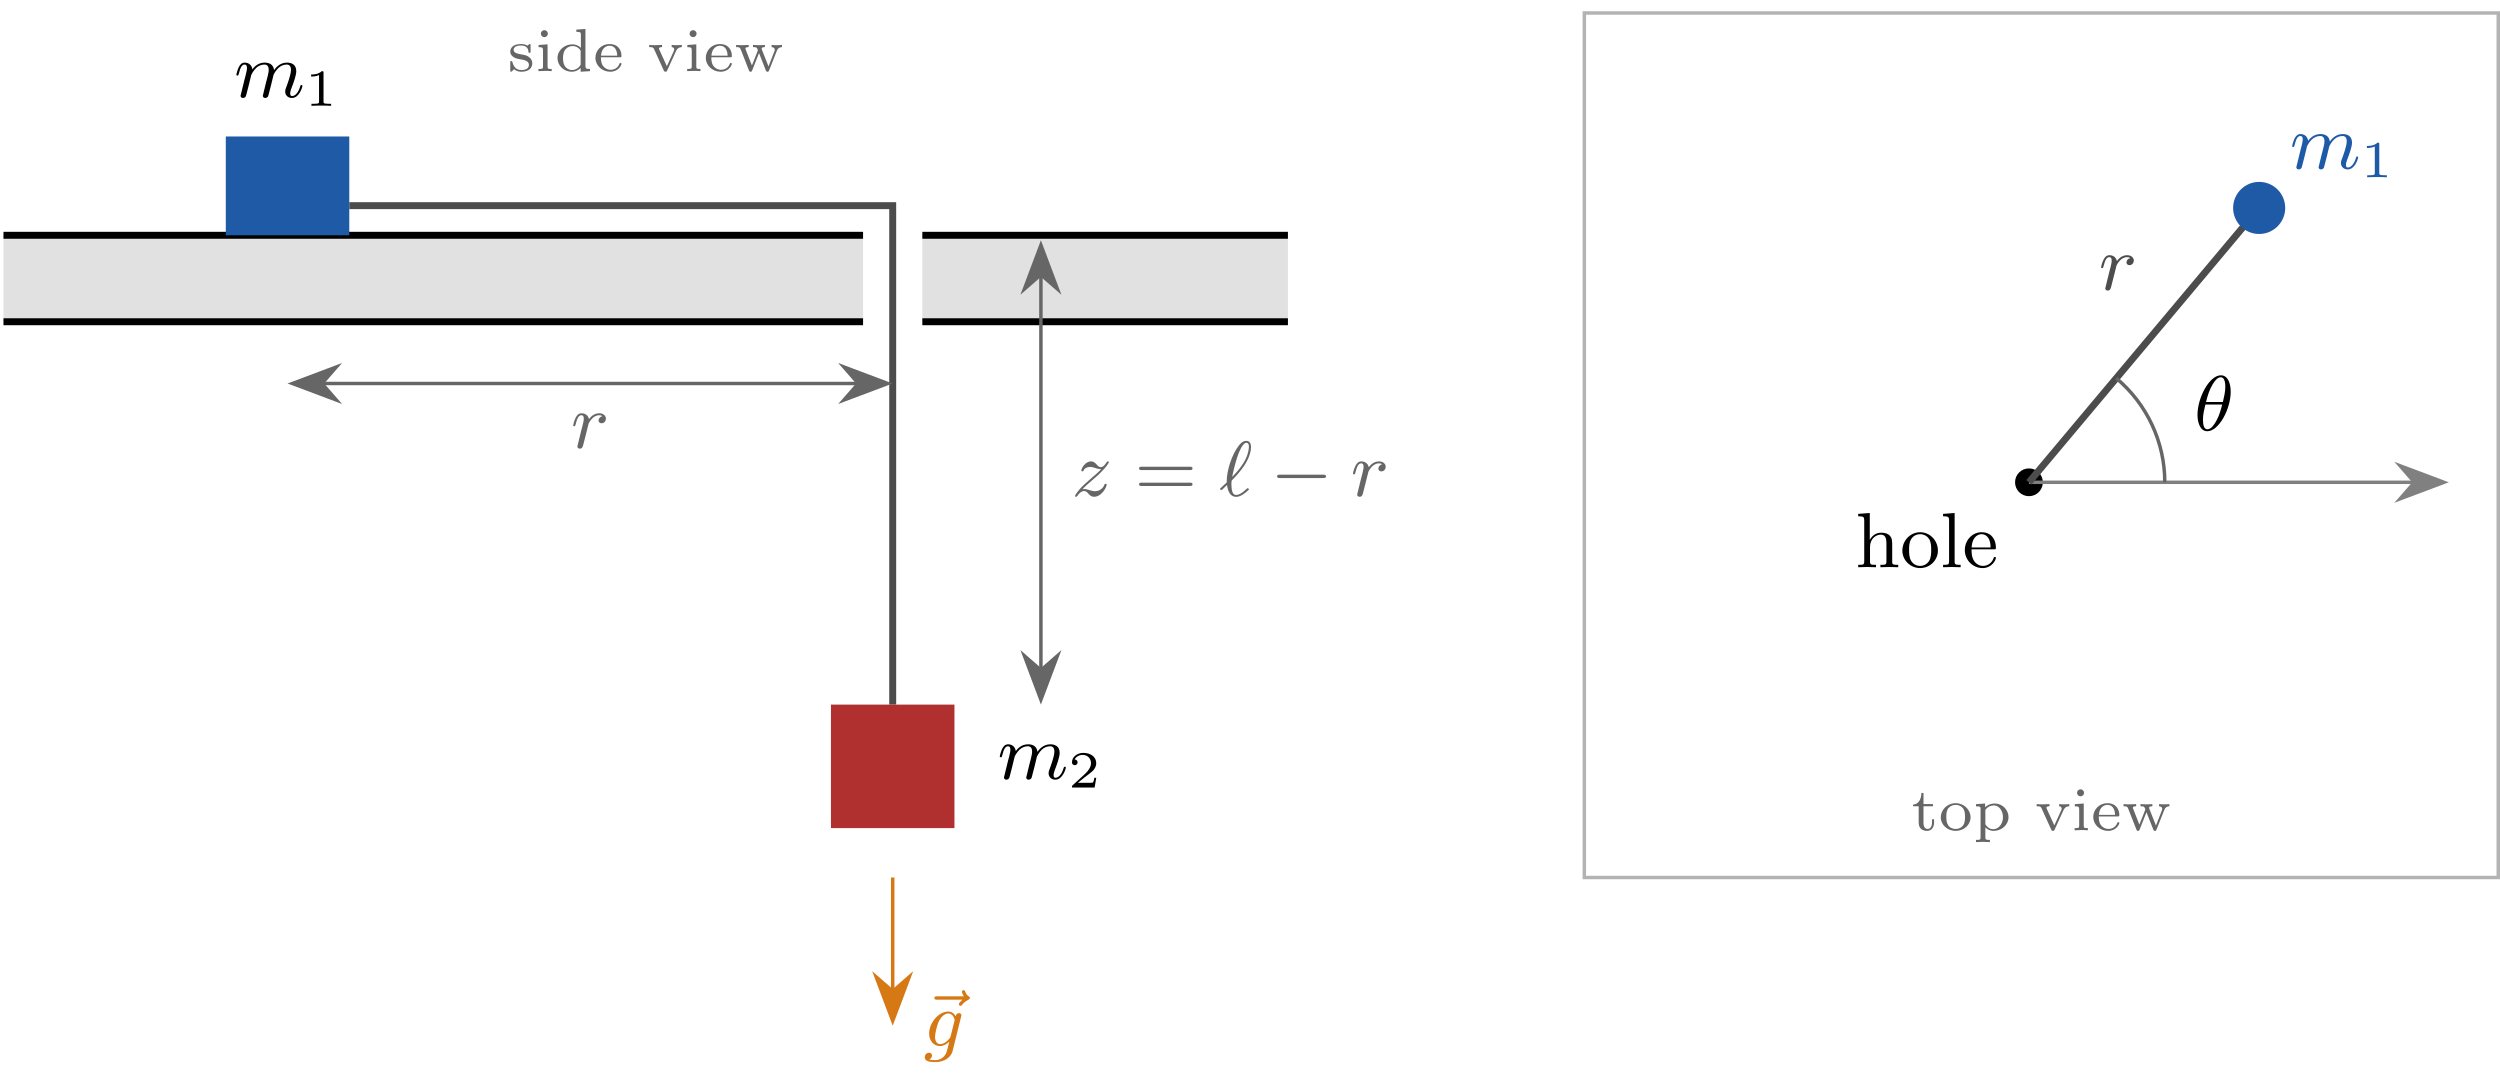
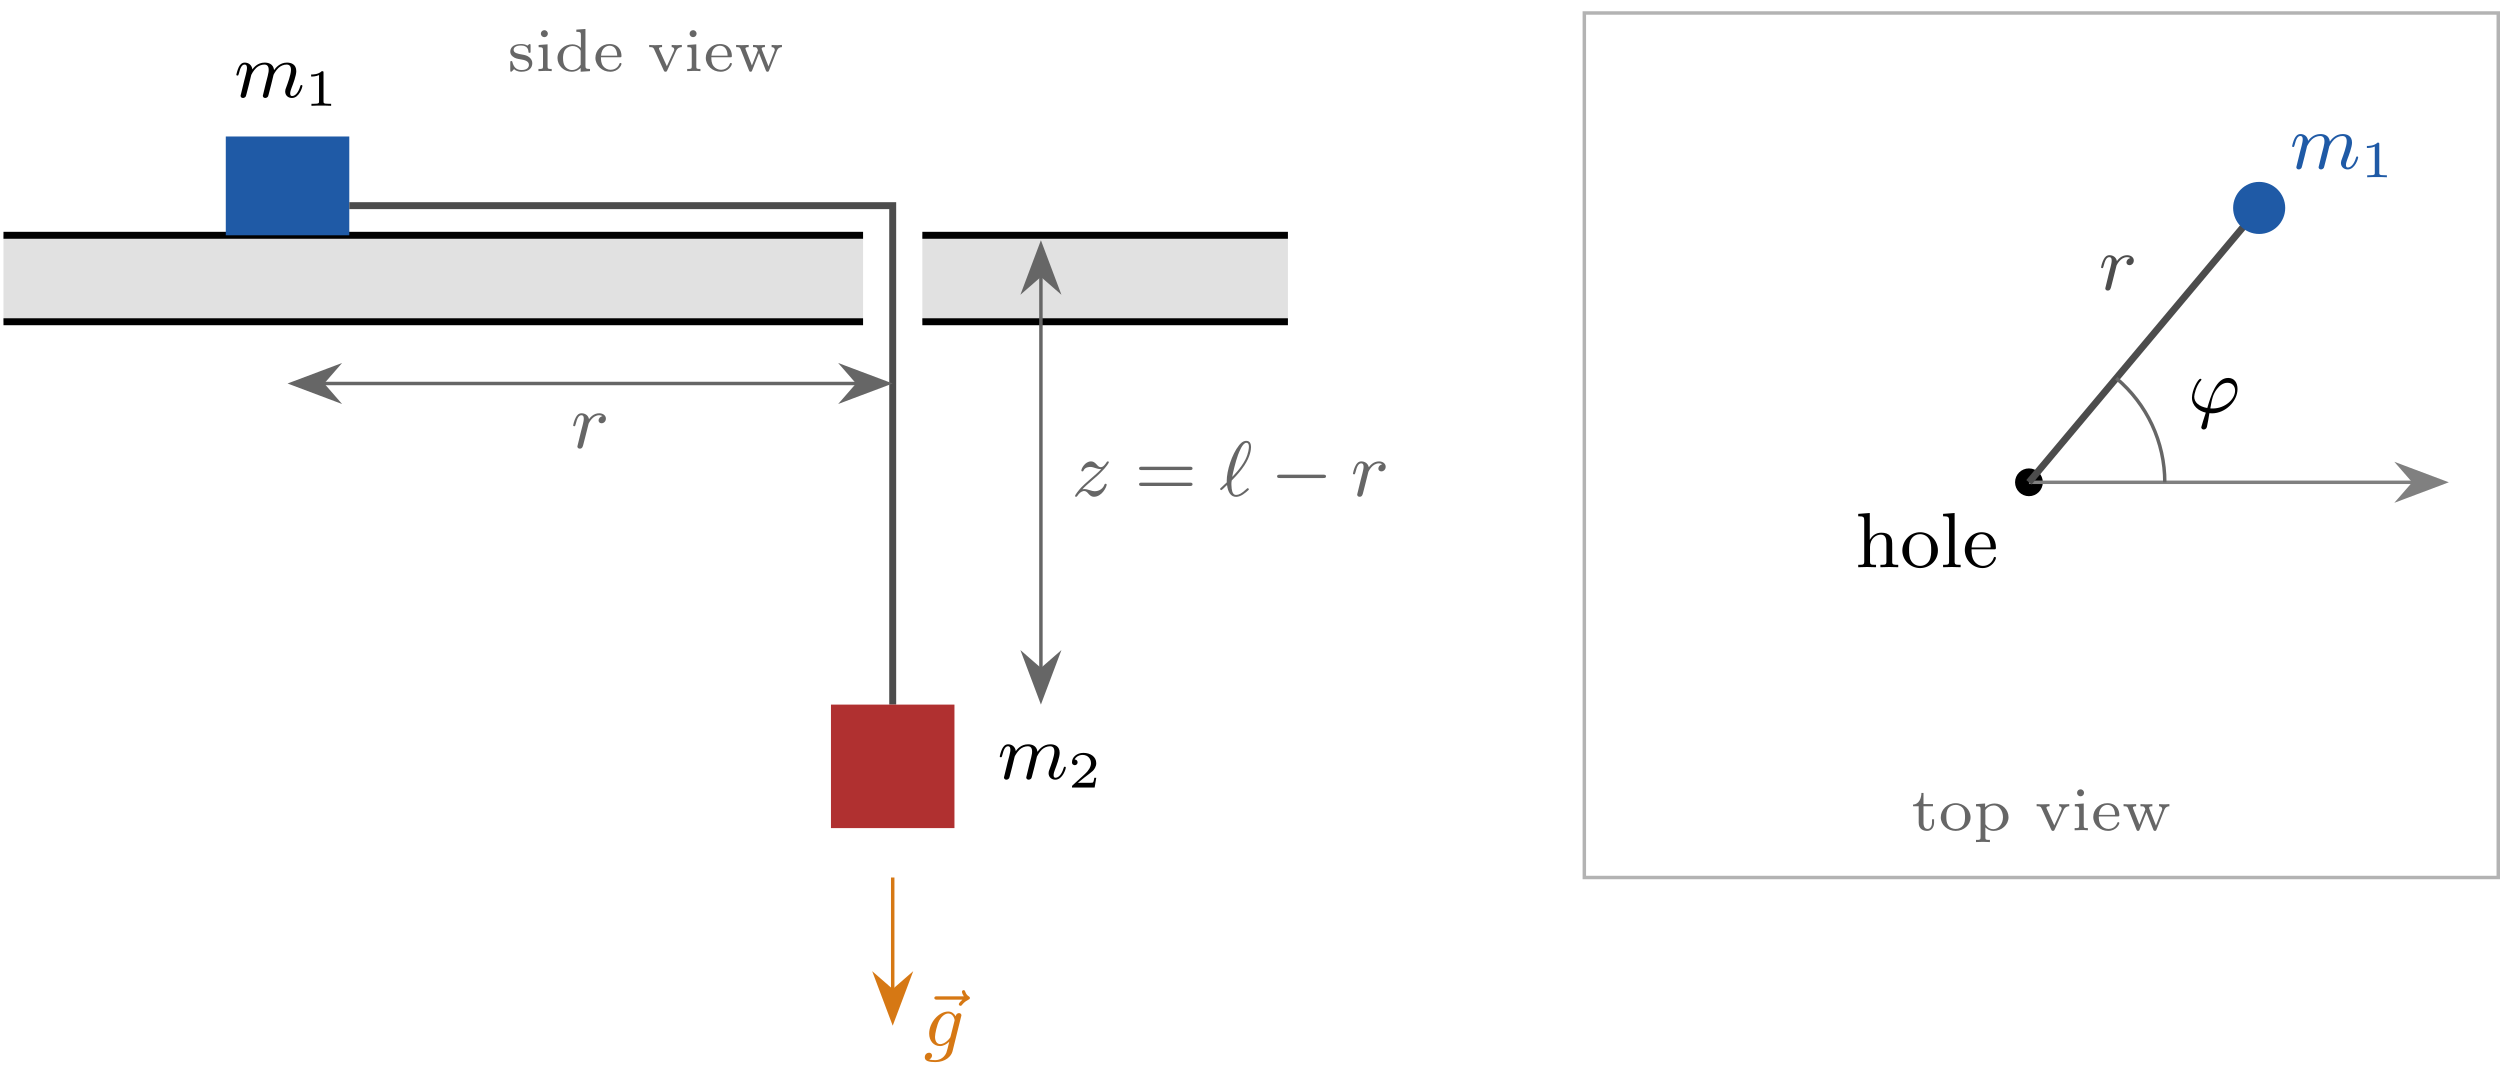
<svg xmlns="http://www.w3.org/2000/svg" version="1.1" width="430.346pt" height="187.666pt" viewBox="-69.011 -69.011 286.897 125.111" data-scale="1.5">
  <defs />
  <g id="page1">
    <g stroke-miterlimit="10" transform="translate(33.43465,-42.0094)scale(0.996264,-0.996264)">
      <g fill="#000" stroke="#000">
        <g stroke-width="0.4">
          <g fill="#e1e1e1" stroke="#e1e1e1">
            <path d="M-102.43-9.959V0H-3.414V-9.959ZM-3.414 0" stroke="none" />
          </g>
          <g fill="#e1e1e1" stroke="#e1e1e1">
            <path d="M3.414-9.959V0H45.525V-9.959ZM45.525 0" stroke="none" />
          </g>
          <g stroke-width="0.8">
            <path d="M-102.43 0H-3.414M3.414 0H45.525" fill="none" />
          </g>
          <g stroke-width="0.8">
            <path d="M-102.43-9.959H-3.414M3.414-9.959H45.525" fill="none" />
          </g>
          <g fill="#1f5aa6" stroke="#1f5aa6">
            <path d="M-76.822 0V11.381H-62.596V0ZM-62.596 11.381" stroke="none" />
          </g>
          <g transform="translate(-75.86705,15.91388)">
            <g stroke="none" transform="scale(-1.00375,1.00375)translate(33.43465,-42.0094)scale(-1,-1)">
              <g fill="#000">
                <g stroke="none">
                  <path d="M35.129-43.417C35.228-43.839 35.398-44.493 35.407-44.565C35.425-44.619 35.649-45.049 35.972-45.363C36.232-45.605 36.573-45.748 36.923-45.748C37.407-45.748 37.407-45.273 37.407-45.121C37.407-45.013 37.407-44.888 37.299-44.448L37.093-43.65C36.806-42.494 36.734-42.216 36.734-42.171C36.734-42.054 36.815-41.911 37.012-41.911C37.138-41.911 37.272-41.991 37.335-42.099C37.362-42.153 37.434-42.44 37.478-42.619L37.685-43.417C37.783-43.839 37.954-44.493 37.963-44.565C37.981-44.619 38.205-45.049 38.528-45.363C38.788-45.605 39.128-45.748 39.478-45.748C39.962-45.748 39.962-45.273 39.962-45.121C39.962-44.574 39.541-43.48 39.442-43.202C39.335-42.924 39.299-42.834 39.299-42.664C39.299-42.18 39.666-41.911 40.07-41.911C40.931-41.911 41.28-43.193 41.28-43.292C41.28-43.336 41.253-43.399 41.164-43.399C41.065-43.399 41.056-43.354 41.02-43.238C40.796-42.476 40.419-42.135 40.097-42.135C40.034-42.135 39.873-42.135 39.873-42.422C39.873-42.646 39.962-42.879 40.034-43.076C40.213-43.534 40.572-44.484 40.572-44.986C40.572-45.784 39.98-45.973 39.505-45.973C38.653-45.973 38.187-45.336 38.025-45.112C37.936-45.856 37.326-45.973 36.949-45.973C36.116-45.973 35.676-45.381 35.533-45.192C35.479-45.677 35.111-45.973 34.663-45.973C34.286-45.973 34.098-45.695 33.973-45.452C33.82-45.139 33.695-44.628 33.695-44.592C33.695-44.511 33.757-44.484 33.82-44.484C33.919-44.484 33.937-44.529 33.982-44.708C34.152-45.417 34.34-45.748 34.645-45.748C34.914-45.748 34.914-45.461 34.914-45.327C34.914-45.139 34.842-44.861 34.789-44.628C34.726-44.394 34.636-44.009 34.6-43.901L34.242-42.431C34.179-42.216 34.179-42.198 34.179-42.171C34.179-42.054 34.26-41.911 34.457-41.911C34.582-41.911 34.717-41.991 34.78-42.099C34.807-42.153 34.878-42.44 34.923-42.619L35.129-43.417Z" />
                  <path d="M43.699-44.809C43.699-44.988 43.676-44.988 43.496-44.988C43.102-44.606 42.492-44.606 42.277-44.606V-44.373C42.432-44.373 42.827-44.373 43.185-44.54V-41.521C43.185-41.324 43.185-41.246 42.57-41.246H42.313V-41.013C42.641-41.037 43.108-41.037 43.442-41.037S44.243-41.037 44.572-41.013V-41.246H44.315C43.699-41.246 43.699-41.324 43.699-41.521V-44.809Z" />
                </g>
              </g>
            </g>
          </g>
          <g fill="#4c4c4c" stroke="#4c4c4c">
            <g stroke-width="0.8">
              <path d="M-62.596 3.414H0V-54.06" fill="none" />
            </g>
          </g>
          <g fill="#b03030" stroke="#b03030">
            <path d="M-7.113-54.06V-68.286H7.113V-54.06ZM7.113-68.286" stroke="none" />
          </g>
          <g transform="translate(12.06888,-62.61072)">
            <g stroke="none" transform="scale(-1.00375,1.00375)translate(33.43465,-42.0094)scale(-1,-1)">
              <g fill="#000">
                <g stroke="none">
                  <path d="M35.129-43.417C35.228-43.839 35.398-44.493 35.407-44.565C35.425-44.619 35.649-45.049 35.972-45.363C36.232-45.605 36.573-45.748 36.923-45.748C37.407-45.748 37.407-45.273 37.407-45.121C37.407-45.013 37.407-44.888 37.299-44.448L37.093-43.65C36.806-42.494 36.734-42.216 36.734-42.171C36.734-42.054 36.815-41.911 37.012-41.911C37.138-41.911 37.272-41.991 37.335-42.099C37.362-42.153 37.434-42.44 37.478-42.619L37.685-43.417C37.783-43.839 37.954-44.493 37.963-44.565C37.981-44.619 38.205-45.049 38.528-45.363C38.788-45.605 39.128-45.748 39.478-45.748C39.962-45.748 39.962-45.273 39.962-45.121C39.962-44.574 39.541-43.48 39.442-43.202C39.335-42.924 39.299-42.834 39.299-42.664C39.299-42.18 39.666-41.911 40.07-41.911C40.931-41.911 41.28-43.193 41.28-43.292C41.28-43.336 41.253-43.399 41.164-43.399C41.065-43.399 41.056-43.354 41.02-43.238C40.796-42.476 40.419-42.135 40.097-42.135C40.034-42.135 39.873-42.135 39.873-42.422C39.873-42.646 39.962-42.879 40.034-43.076C40.213-43.534 40.572-44.484 40.572-44.986C40.572-45.784 39.98-45.973 39.505-45.973C38.653-45.973 38.187-45.336 38.025-45.112C37.936-45.856 37.326-45.973 36.949-45.973C36.116-45.973 35.676-45.381 35.533-45.192C35.479-45.677 35.111-45.973 34.663-45.973C34.286-45.973 34.098-45.695 33.973-45.452C33.82-45.139 33.695-44.628 33.695-44.592C33.695-44.511 33.757-44.484 33.82-44.484C33.919-44.484 33.937-44.529 33.982-44.708C34.152-45.417 34.34-45.748 34.645-45.748C34.914-45.748 34.914-45.461 34.914-45.327C34.914-45.139 34.842-44.861 34.789-44.628C34.726-44.394 34.636-44.009 34.6-43.901L34.242-42.431C34.179-42.216 34.179-42.198 34.179-42.171C34.179-42.054 34.26-41.911 34.457-41.911C34.582-41.911 34.717-41.991 34.78-42.099C34.807-42.153 34.878-42.44 34.923-42.619L35.129-43.417Z" />
                  <path d="M44.769-42.131H44.548C44.536-42.047 44.477-41.653 44.387-41.587C44.345-41.551 43.861-41.551 43.777-41.551H42.659L43.424-42.173C43.628-42.334 44.16-42.717 44.345-42.896C44.524-43.075 44.769-43.38 44.769-43.805C44.769-44.552 44.094-44.988 43.293-44.988C42.522-44.988 41.984-44.48 41.984-43.918C41.984-43.613 42.241-43.578 42.307-43.578C42.456-43.578 42.629-43.685 42.629-43.9C42.629-44.032 42.552-44.223 42.289-44.223C42.426-44.528 42.791-44.755 43.203-44.755C43.831-44.755 44.166-44.289 44.166-43.805C44.166-43.38 43.885-42.944 43.466-42.561L42.05-41.264C41.99-41.204 41.984-41.198 41.984-41.013H44.584L44.769-42.131Z" />
                </g>
              </g>
            </g>
          </g>
          <g fill="#666" stroke="#666">
            <path d="M-65.649-17.072H-4.061" fill="none" />
            <g transform="matrix(-1.0,0.0,0.0,-1.0,-63.44954,-17.07181)">
              <g stroke-dasharray="none" stroke-dashoffset="0.0">
                <g stroke-linejoin="miter">
                  <path d="M5.69 0L.646 1.898L2.299 0L.646-1.898Z" />
                </g>
              </g>
            </g>
            <g transform="translate(-6.25958,-17.07181)">
              <g stroke-dasharray="none" stroke-dashoffset="0.0">
                <g stroke-linejoin="miter">
                  <path d="M5.69 0L.646 1.898L2.299 0L.646-1.898Z" />
                </g>
              </g>
            </g>
            <g transform="translate(-37.06984,-24.47975)">
              <g stroke="none" transform="scale(-1.00375,1.00375)translate(33.43465,-42.0094)scale(-1,-1)">
                <g fill="#666">
                  <g stroke="none">
                    <g fill="#666">
                      <path d="M37.057-45.641C36.761-45.587 36.609-45.336 36.609-45.148C36.609-44.977 36.734-44.825 36.958-44.825C37.201-44.825 37.452-45.031 37.452-45.363C37.452-45.713 37.129-45.973 36.689-45.973C36.017-45.973 35.64-45.47 35.515-45.3C35.407-45.793 35.004-45.973 34.663-45.973C34.34-45.973 34.134-45.775 33.982-45.461C33.811-45.139 33.695-44.628 33.695-44.592C33.695-44.511 33.757-44.484 33.82-44.484C33.919-44.484 33.937-44.529 33.982-44.708C34.152-45.417 34.34-45.748 34.645-45.748C34.914-45.748 34.914-45.461 34.914-45.327C34.914-45.139 34.842-44.861 34.789-44.628C34.726-44.394 34.636-44.009 34.6-43.901L34.242-42.431C34.179-42.216 34.179-42.198 34.179-42.171C34.179-42.054 34.26-41.911 34.457-41.911C34.744-41.911 34.807-42.153 34.869-42.413C34.977-42.798 34.977-42.816 35.067-43.184C35.398-44.529 35.452-44.744 35.47-44.789C35.524-44.897 35.936-45.748 36.68-45.748C36.887-45.748 37.012-45.677 37.057-45.641Z" />
                    </g>
                  </g>
                </g>
              </g>
            </g>
          </g>
          <g fill="#666" stroke="#666">
            <path d="M17.072-4.63V-49.999" fill="none" />
            <g transform="matrix(0.0,1.0,-1.0,0.0,17.07181,-6.82875)">
              <g stroke-dasharray="none" stroke-dashoffset="0.0">
                <g stroke-linejoin="miter">
                  <path d="M5.69 0L.646 1.898L2.299 0L.646-1.898Z" />
                </g>
              </g>
            </g>
            <g transform="matrix(0.0,-1.0,1.0,0.0,17.07181,-47.80045)">
              <g stroke-dasharray="none" stroke-dashoffset="0.0">
                <g stroke-linejoin="miter">
                  <path d="M5.69 0L.646 1.898L2.299 0L.646-1.898Z" />
                </g>
              </g>
            </g>
            <g transform="translate(20.60478,-30.02293)">
              <g stroke="none" transform="scale(-1.00375,1.00375)translate(33.43465,-42.0094)scale(-1,-1)">
                <g fill="#666">
                  <g stroke="none">
                    <g fill="#666">
                      <path d="M34.681-42.772C34.869-42.996 35.362-43.444 35.748-43.767C36.411-44.332 36.618-44.529 36.734-44.654C37.47-45.363 37.712-45.82 37.712-45.874C37.712-45.883 37.712-45.973 37.595-45.973C37.514-45.973 37.496-45.946 37.452-45.874C37.335-45.695 37.093-45.309 36.788-45.309C36.609-45.309 36.492-45.408 36.286-45.641C36.071-45.874 35.9-45.973 35.667-45.973C34.977-45.973 34.555-45.148 34.555-44.923C34.555-44.897 34.573-44.825 34.672-44.825C34.762-44.825 34.789-44.879 34.798-44.906C34.968-45.336 35.497-45.336 35.569-45.336C35.775-45.336 35.99-45.273 36.187-45.201C36.546-45.085 36.698-45.085 36.833-45.085C36.555-44.771 36.053-44.341 35.488-43.856C35.04-43.471 34.762-43.202 34.564-43.005C34.233-42.655 33.829-42.108 33.829-42.009C33.829-41.947 33.874-41.911 33.946-41.911C34.026-41.911 34.044-41.947 34.089-42C34.439-42.538 34.771-42.574 34.869-42.574C35.093-42.574 35.219-42.44 35.416-42.207C35.622-41.982 35.82-41.911 35.999-41.911C36.923-41.911 37.461-43.058 37.461-43.301C37.461-43.381 37.398-43.408 37.335-43.408C37.245-43.408 37.227-43.345 37.209-43.31C36.967-42.646 36.331-42.547 36.098-42.547C35.927-42.547 35.748-42.592 35.479-42.682C35.3-42.736 35.084-42.798 34.896-42.798C34.807-42.798 34.717-42.781 34.681-42.772Z" />
                      <path d="M47.016-44.977C47.142-44.977 47.312-44.977 47.312-45.166C47.312-45.363 47.115-45.363 46.98-45.363H41.511C41.376-45.363 41.179-45.363 41.179-45.166C41.179-44.977 41.358-44.977 41.475-44.977H47.016ZM46.98-43.148C47.115-43.148 47.312-43.148 47.312-43.345C47.312-43.534 47.142-43.534 47.016-43.534H41.475C41.358-43.534 41.179-43.534 41.179-43.345C41.179-43.148 41.376-43.148 41.511-43.148H46.98Z" />
                      <path d="M51.274-43.256C51.382-42.431 51.713-41.902 52.314-41.902C52.87-41.902 53.408-42.386 53.731-42.682C53.749-42.691 53.776-42.718 53.776-42.772S53.713-42.897 53.65-42.897C53.614-42.897 53.596-42.897 53.516-42.816C52.942-42.278 52.628-42.126 52.332-42.126C52.206-42.126 52.009-42.126 51.875-42.52C51.83-42.664 51.776-42.978 51.776-43.301C51.776-43.444 51.776-43.623 51.812-43.767C51.812-43.776 51.812-43.794 51.991-43.964C52.386-44.368 52.897-44.95 53.256-45.497C53.964-46.564 54.027-47.362 54.027-47.622C54.027-47.927 53.937-48.331 53.48-48.331C53.067-48.331 52.762-47.963 52.646-47.811C51.812-46.771 51.238-44.879 51.238-43.731C51.238-43.686 51.238-43.623 51.247-43.57C51.041-43.381 50.835-43.193 50.637-42.996C50.61-42.978 50.548-42.915 50.521-42.897C50.503-42.87 50.485-42.843 50.485-42.807S50.521-42.673 50.601-42.673S51.023-43.014 51.122-43.121L51.274-43.256ZM51.866-44.197C51.928-44.556 52.242-45.928 52.538-46.726C52.646-47.013 53.058-48.107 53.489-48.107C53.74-48.107 53.785-47.873 53.785-47.649C53.785-47.515 53.749-46.941 53.39-46.206C52.87-45.166 51.875-44.197 51.866-44.197Z" />
                      <path d="M62.301-44.063C62.462-44.063 62.632-44.063 62.632-44.26C62.632-44.448 62.453-44.448 62.301-44.448H57.351C57.199-44.448 57.019-44.448 57.019-44.26C57.019-44.063 57.19-44.063 57.351-44.063H62.301Z" />
                      <path d="M69.086-45.641C68.79-45.587 68.638-45.336 68.638-45.148C68.638-44.977 68.763-44.825 68.987-44.825C69.23-44.825 69.481-45.031 69.481-45.363C69.481-45.713 69.158-45.973 68.718-45.973C68.046-45.973 67.669-45.47 67.544-45.3C67.436-45.793 67.033-45.973 66.692-45.973C66.369-45.973 66.163-45.775 66.011-45.461C65.84-45.139 65.724-44.628 65.724-44.592C65.724-44.511 65.786-44.484 65.849-44.484C65.948-44.484 65.966-44.529 66.011-44.708C66.181-45.417 66.369-45.748 66.674-45.748C66.943-45.748 66.943-45.461 66.943-45.327C66.943-45.139 66.871-44.861 66.818-44.628C66.755-44.394 66.665-44.009 66.629-43.901L66.271-42.431C66.208-42.216 66.208-42.198 66.208-42.171C66.208-42.054 66.289-41.911 66.486-41.911C66.773-41.911 66.835-42.153 66.898-42.413C67.006-42.798 67.006-42.816 67.096-43.184C67.427-44.529 67.481-44.744 67.499-44.789C67.553-44.897 67.965-45.748 68.709-45.748C68.916-45.748 69.041-45.677 69.086-45.641Z" />
                    </g>
                  </g>
                </g>
              </g>
            </g>
          </g>
          <g fill="#d67814" stroke="#d67814">
            <path d="M0-73.977V-86.988" fill="none" />
            <g transform="matrix(0.0,-1.0,1.0,0.0,0.0,-84.78911)">
              <g stroke-dasharray="none" stroke-dashoffset="0.0">
                <g stroke-linejoin="miter">
                  <path d="M5.69 0L.646 1.898L2.299 0L.646-1.898Z" />
                </g>
              </g>
            </g>
            <g transform="translate(3.53297,-93.39369)">
              <g stroke="none" transform="scale(-1.00375,1.00375)translate(33.43465,-42.0094)scale(-1,-1)">
                <g fill="#d67814">
                  <g stroke="none">
                    <g fill="#d67814">
                      <path d="M37.915-47.335C37.897-47.317 37.502-46.968 37.502-46.824C37.502-46.717 37.592-46.627 37.7-46.627C37.789-46.627 37.834-46.69 37.87-46.735C37.969-46.86 38.175-47.111 38.578-47.317C38.686-47.362 38.776-47.407 38.776-47.533C38.776-47.631 38.686-47.685 38.641-47.721C38.507-47.802 38.354-47.936 38.256-48.214C38.22-48.322 38.184-48.429 38.049-48.429C37.969-48.429 37.861-48.367 37.861-48.232C37.861-48.071 38.04-47.775 38.076-47.721H35.028C34.875-47.721 34.696-47.721 34.696-47.533C34.696-47.335 34.866-47.335 35.028-47.335H37.915Z" />
                      <path d="M37.801-45.533C37.801-45.677 37.685-45.793 37.523-45.793C37.371-45.793 37.183-45.686 37.138-45.435C36.941-45.775 36.654-45.973 36.286-45.973C35.201-45.973 34.098-44.699 34.098-43.444C34.098-42.601 34.627-42.009 35.344-42.009C35.748-42.009 36.107-42.234 36.403-42.503C36.286-42.009 36.142-41.409 36.071-41.247C36.026-41.149 35.703-40.395 34.798-40.395C34.618-40.395 34.331-40.404 34.107-40.467C34.277-40.539 34.43-40.736 34.43-40.924C34.43-41.122 34.277-41.247 34.089-41.247C33.883-41.247 33.596-41.086 33.596-40.718C33.596-40.279 34.098-40.171 34.815-40.171C35.972-40.171 36.636-40.835 36.779-41.409L37.801-45.533ZM36.573-43.175C36.537-43.014 36.528-42.996 36.385-42.825C35.927-42.305 35.551-42.234 35.371-42.234C34.932-42.234 34.771-42.664 34.771-43.067C34.771-43.417 34.986-44.421 35.255-44.941C35.488-45.363 35.882-45.748 36.295-45.748C36.869-45.748 37.021-45.067 37.021-44.986C37.021-44.968 37.003-44.897 36.994-44.852L36.573-43.175Z" />
                    </g>
                  </g>
                </g>
              </g>
            </g>
          </g>
          <g fill="#666" stroke="#666">
            <g fill="#666" stroke="#666">
</g>
            <g transform="translate(-44.36671,18.90901)">
              <g stroke="none" transform="scale(-1.00375,1.00375)translate(33.43465,-42.0094)scale(-1,-1)">
                <g fill="#666">
                  <g stroke="none">
                    <g fill="#666">
                      <path d="M36.078-44.938C36.078-45.057 36.078-45.12 35.98-45.12C35.945-45.12 35.931-45.12 35.841-45.036C35.827-45.029 35.757-44.966 35.715-44.931C35.506-45.078 35.241-45.12 34.983-45.12C33.986-45.12 33.748-44.597 33.748-44.248C33.748-44.025 33.846-43.844 34.013-43.704C34.278-43.474 34.543-43.425 34.976-43.355C35.325-43.293 35.889-43.195 35.889-42.728C35.889-42.456 35.701-42.135 35.032-42.135S34.118-42.574 33.993-43.048C33.972-43.139 33.965-43.167 33.867-43.167C33.748-43.167 33.748-43.118 33.748-42.979V-42.121C33.748-42.002 33.748-41.94 33.846-41.94C33.909-41.94 34.041-42.086 34.181-42.24C34.488-41.954 34.864-41.94 35.032-41.94C35.938-41.94 36.273-42.428 36.273-42.923C36.273-43.188 36.154-43.397 35.973-43.565C35.708-43.809 35.387-43.864 35.143-43.906C34.585-44.004 34.132-44.088 34.132-44.457C34.132-44.68 34.32-44.952 34.983-44.952C35.792-44.952 35.827-44.387 35.841-44.185C35.848-44.109 35.931-44.109 35.959-44.109C36.078-44.109 36.078-44.157 36.078-44.29V-44.938Z" />
                      <path d="M38.062-46.312C38.062-46.515 37.895-46.71 37.658-46.71C37.449-46.71 37.26-46.542 37.26-46.312C37.26-46.061 37.463-45.908 37.658-45.908C37.881-45.908 38.062-46.082 38.062-46.312ZM37.002-45.008V-44.757C37.442-44.757 37.504-44.715 37.504-44.374V-42.56C37.504-42.26 37.435-42.26 36.981-42.26V-42.009C36.995-42.009 37.484-42.037 37.762-42.037C38.007-42.037 38.258-42.03 38.502-42.009V-42.26C38.097-42.26 38.028-42.26 38.028-42.553V-45.085L37.002-45.008Z" />
                      <path d="M41.329-46.773V-46.521C41.796-46.521 41.852-46.473 41.852-46.131V-44.687C41.594-44.938 41.259-45.085 40.876-45.085C39.948-45.085 39.167-44.387 39.167-43.509C39.167-42.637 39.906-41.94 40.792-41.94C41.364-41.94 41.706-42.247 41.824-42.372V-41.94L42.898-42.009V-42.26C42.431-42.26 42.375-42.309 42.375-42.651V-46.849L41.329-46.773ZM41.824-42.742C41.643-42.414 41.287-42.135 40.834-42.135C40.443-42.135 40.164-42.365 40.025-42.567C39.885-42.777 39.802-43.055 39.802-43.502C39.802-43.662 39.802-44.185 40.088-44.513C40.367-44.827 40.708-44.89 40.911-44.89C41.245-44.89 41.545-44.736 41.74-44.485C41.824-44.374 41.824-44.367 41.824-44.234V-42.742Z" />
                      <path d="M46.315-43.599C46.461-43.599 46.51-43.599 46.51-43.753C46.51-44.367 46.169-45.12 45.129-45.12C44.216-45.12 43.519-44.394 43.519-43.537C43.519-42.651 44.293-41.94 45.22-41.94C46.162-41.94 46.51-42.693 46.51-42.846C46.51-42.874 46.496-42.944 46.392-42.944C46.301-42.944 46.287-42.902 46.266-42.832C46.05-42.267 45.52-42.163 45.269-42.163C44.941-42.163 44.627-42.309 44.418-42.574C44.16-42.902 44.153-43.327 44.153-43.599H46.315ZM44.16-43.781C44.237-44.764 44.864-44.924 45.129-44.924C45.987-44.924 46.015-43.955 46.022-43.781H44.16Z" />
                      <path d="M52.779-44.332C52.974-44.757 53.323-44.764 53.434-44.764V-45.015C53.26-45.001 53.079-44.987 52.904-44.987C52.716-44.987 52.458-44.994 52.27-45.015V-44.764C52.563-44.75 52.563-44.52 52.563-44.499C52.563-44.464 52.556-44.394 52.507-44.297L51.719-42.574L50.854-44.471C50.854-44.478 50.812-44.555 50.812-44.604C50.812-44.764 51.049-44.764 51.168-44.764V-45.015C51.154-45.015 50.659-44.987 50.373-44.987C50.164-44.987 49.892-44.994 49.689-45.015V-44.764C50.073-44.764 50.157-44.75 50.261-44.513L51.363-42.086C51.398-42.002 51.44-41.94 51.558-41.94C51.691-41.94 51.719-42.002 51.754-42.079L52.779-44.332Z" />
                      <path d="M55.13-46.312C55.13-46.515 54.963-46.71 54.726-46.71C54.517-46.71 54.328-46.542 54.328-46.312C54.328-46.061 54.531-45.908 54.726-45.908C54.949-45.908 55.13-46.082 55.13-46.312ZM54.07-45.008V-44.757C54.51-44.757 54.573-44.715 54.573-44.374V-42.56C54.573-42.26 54.503-42.26 54.049-42.26V-42.009C54.063-42.009 54.552-42.037 54.831-42.037C55.075-42.037 55.326-42.03 55.57-42.009V-42.26C55.165-42.26 55.096-42.26 55.096-42.553V-45.085L54.07-45.008Z" />
                      <path d="M58.983-43.599C59.129-43.599 59.178-43.599 59.178-43.753C59.178-44.367 58.836-45.12 57.797-45.12C56.884-45.12 56.186-44.394 56.186-43.537C56.186-42.651 56.96-41.94 57.888-41.94C58.829-41.94 59.178-42.693 59.178-42.846C59.178-42.874 59.164-42.944 59.06-42.944C58.969-42.944 58.955-42.902 58.934-42.832C58.718-42.267 58.188-42.163 57.937-42.163C57.609-42.163 57.295-42.309 57.086-42.574C56.828-42.902 56.821-43.327 56.821-43.599H58.983ZM56.828-43.781C56.905-44.764 57.532-44.924 57.797-44.924C58.655-44.924 58.683-43.955 58.69-43.781H56.828Z" />
                      <path d="M64.338-44.339C64.478-44.687 64.708-44.757 64.924-44.764V-45.015C64.736-44.994 64.624-44.987 64.422-44.987C64.213-44.987 63.948-44.994 63.739-45.015V-44.764C63.983-44.757 64.101-44.625 64.101-44.457C64.101-44.401 64.101-44.387 64.059-44.29L63.383-42.553L62.63-44.457C62.616-44.492 62.595-44.548 62.595-44.59C62.595-44.743 62.776-44.764 62.971-44.764V-45.015C62.72-44.994 62.469-44.987 62.218-44.987C62.016-44.987 61.807-45.001 61.605-45.015V-44.764C61.765-44.764 61.911-44.764 62.002-44.708C62.1-44.639 62.163-44.408 62.163-44.401C62.163-44.387 62.149-44.346 62.135-44.318L61.479-42.658L60.775-44.457C60.733-44.555 60.733-44.562 60.733-44.59C60.733-44.764 60.984-44.764 61.109-44.764V-45.015C61.096-45.015 60.6-44.987 60.321-44.987C60.105-44.987 59.882-44.994 59.666-45.015V-44.764C59.938-44.764 60.091-44.764 60.168-44.562L61.137-42.1C61.179-41.995 61.2-41.94 61.326-41.94S61.472-41.995 61.507-42.086L62.295-44.081L63.069-42.107C63.111-42.002 63.139-41.94 63.264-41.94S63.411-41.988 63.453-42.1L64.338-44.339Z" />
                    </g>
                  </g>
                </g>
              </g>
            </g>
          </g>
          <g fill="#b3b3b3" stroke="#b3b3b3">
            <path d="M79.668-73.977V25.607H184.943V-73.977ZM184.943 25.607" fill="none" />
          </g>
          <path d="M132.483-28.453C132.483-27.569 131.767-26.853 130.883-26.853C129.999-26.853 129.283-27.569 129.283-28.453C129.283-29.336 129.999-30.053 130.883-30.053C131.767-30.053 132.483-29.336 132.483-28.453ZM130.883-28.453" stroke="none" />
          <g transform="translate(110.9021,-38.23572)">
            <g stroke="none" transform="scale(-1.00375,1.00375)translate(33.43465,-42.0094)scale(-1,-1)">
              <g fill="#000">
                <g stroke="none">
                  <path d="M35.075-48.232L33.748-48.133V-47.855C34.358-47.855 34.439-47.793 34.439-47.353V-42.7C34.439-42.287 34.34-42.287 33.748-42.287V-42.009C34.17-42.027 34.34-42.036 34.771-42.036S35.318-42.027 35.793-42.009V-42.287C35.201-42.287 35.102-42.287 35.102-42.7V-44.332C35.102-45.282 35.775-45.748 36.34-45.748C36.869-45.748 36.985-45.309 36.985-44.771V-42.7C36.985-42.287 36.887-42.287 36.295-42.287V-42.009C36.716-42.027 36.887-42.036 37.317-42.036S37.864-42.027 38.339-42.009V-42.287C37.882-42.287 37.658-42.287 37.649-42.565V-44.287C37.649-45.031 37.649-45.291 37.398-45.605C37.192-45.856 36.851-45.973 36.403-45.973C35.802-45.973 35.362-45.659 35.084-45.157H35.075V-48.232Z" />
                  <path d="M42.894-43.919C42.894-45.094 41.962-46.026 40.859-46.026C39.72-46.026 38.814-45.067 38.814-43.919C38.814-42.798 39.747-41.911 40.85-41.911C41.988-41.911 42.894-42.816 42.894-43.919ZM40.859-42.162C40.41-42.162 40.034-42.386 39.828-42.736C39.594-43.112 39.585-43.587 39.585-44C39.585-44.332 39.585-44.843 39.81-45.21C40.079-45.668 40.527-45.802 40.85-45.802C41.361-45.802 41.728-45.515 41.908-45.21C42.114-44.834 42.123-44.377 42.123-44C42.123-43.668 42.123-43.148 41.899-42.754C41.648-42.341 41.235-42.162 40.859-42.162Z" />
                  <path d="M44.812-48.232L43.485-48.133V-47.855C44.094-47.855 44.175-47.793 44.175-47.353V-42.7C44.175-42.287 44.077-42.287 43.485-42.287V-42.009C43.906-42.027 44.077-42.036 44.489-42.036C44.91-42.036 45.063-42.027 45.502-42.009V-42.287C44.91-42.287 44.812-42.287 44.812-42.7V-48.232Z" />
                  <path d="M49.308-44.063C49.506-44.063 49.55-44.063 49.55-44.251C49.55-45.175 49.048-46.026 47.901-46.026C46.825-46.026 45.982-45.094 45.982-43.982C45.982-42.807 46.923-41.911 48.017-41.911S49.55-42.87 49.55-43.076C49.55-43.139 49.506-43.193 49.425-43.193C49.335-43.193 49.308-43.13 49.299-43.094C48.995-42.18 48.197-42.162 48.062-42.162C47.632-42.162 47.264-42.404 47.058-42.709C46.762-43.148 46.753-43.686 46.753-44.063H49.308ZM46.762-44.278C46.843-45.659 47.65-45.802 47.901-45.802C48.394-45.802 48.932-45.426 48.941-44.278H46.762Z" />
                </g>
              </g>
            </g>
          </g>
          <g stroke-width="0.4">
            <g fill="#808080" stroke="#808080">
              <path d="M130.883-28.453H175.192" fill="none" />
              <g transform="translate(172.9928,-28.45274)">
                <g stroke-dasharray="none" stroke-dashoffset="0.0">
                  <g stroke-linejoin="miter">
                    <path d="M5.69 0L.646 1.898L2.299 0L.646-1.898Z" />
                  </g>
                </g>
              </g>
            </g>
          </g>
          <g fill="#4c4c4c" stroke="#4c4c4c">
            <g stroke-width="0.8">
              <path d="M130.883-28.453L157.402 3.151" fill="none" />
            </g>
          </g>
          <g fill="#1f5aa6" stroke="#1f5aa6">
            <path d="M160.402 3.151C160.402 4.808 159.059 6.151 157.402 6.151C155.745 6.151 154.402 4.808 154.402 3.151C154.402 1.494 155.745 .151 157.402 .151C159.059 .151 160.402 1.494 160.402 3.151ZM157.402 3.151" stroke="none" />
            <g transform="translate(160.9348,7.68405)">
              <g stroke="none" transform="scale(-1.00375,1.00375)translate(33.43465,-42.0094)scale(-1,-1)">
                <g fill="#1f5aa6">
                  <g stroke="none">
                    <g fill="#1f5aa6">
                      <path d="M35.129-43.417C35.228-43.839 35.398-44.493 35.407-44.565C35.425-44.619 35.649-45.049 35.972-45.363C36.232-45.605 36.573-45.748 36.923-45.748C37.407-45.748 37.407-45.273 37.407-45.121C37.407-45.013 37.407-44.888 37.299-44.448L37.093-43.65C36.806-42.494 36.734-42.216 36.734-42.171C36.734-42.054 36.815-41.911 37.012-41.911C37.138-41.911 37.272-41.991 37.335-42.099C37.362-42.153 37.434-42.44 37.478-42.619L37.685-43.417C37.783-43.839 37.954-44.493 37.963-44.565C37.981-44.619 38.205-45.049 38.528-45.363C38.788-45.605 39.128-45.748 39.478-45.748C39.962-45.748 39.962-45.273 39.962-45.121C39.962-44.574 39.541-43.48 39.442-43.202C39.335-42.924 39.299-42.834 39.299-42.664C39.299-42.18 39.666-41.911 40.07-41.911C40.931-41.911 41.28-43.193 41.28-43.292C41.28-43.336 41.253-43.399 41.164-43.399C41.065-43.399 41.056-43.354 41.02-43.238C40.796-42.476 40.419-42.135 40.097-42.135C40.034-42.135 39.873-42.135 39.873-42.422C39.873-42.646 39.962-42.879 40.034-43.076C40.213-43.534 40.572-44.484 40.572-44.986C40.572-45.784 39.98-45.973 39.505-45.973C38.653-45.973 38.187-45.336 38.025-45.112C37.936-45.856 37.326-45.973 36.949-45.973C36.116-45.973 35.676-45.381 35.533-45.192C35.479-45.677 35.111-45.973 34.663-45.973C34.286-45.973 34.098-45.695 33.973-45.452C33.82-45.139 33.695-44.628 33.695-44.592C33.695-44.511 33.757-44.484 33.82-44.484C33.919-44.484 33.937-44.529 33.982-44.708C34.152-45.417 34.34-45.748 34.645-45.748C34.914-45.748 34.914-45.461 34.914-45.327C34.914-45.139 34.842-44.861 34.789-44.628C34.726-44.394 34.636-44.009 34.6-43.901L34.242-42.431C34.179-42.216 34.179-42.198 34.179-42.171C34.179-42.054 34.26-41.911 34.457-41.911C34.582-41.911 34.717-41.991 34.78-42.099C34.807-42.153 34.878-42.44 34.923-42.619L35.129-43.417Z" />
                      <path d="M43.699-44.809C43.699-44.988 43.676-44.988 43.496-44.988C43.102-44.606 42.492-44.606 42.277-44.606V-44.373C42.432-44.373 42.827-44.373 43.185-44.54V-41.521C43.185-41.324 43.185-41.246 42.57-41.246H42.313V-41.013C42.641-41.037 43.108-41.037 43.442-41.037S44.243-41.037 44.572-41.013V-41.246H44.315C43.699-41.246 43.699-41.324 43.699-41.521V-44.809Z" />
                    </g>
                  </g>
                </g>
              </g>
            </g>
          </g>
          <g fill="#666" stroke="#666">
            <path d="M146.532-28.453C146.532-23.827 144.485-19.438 140.942-16.465" fill="none" />
          </g>
-           <g transform="translate(149.929,-22.47267)">
-             <g stroke="none" transform="scale(-1.00375,1.00375)translate(33.43465,-42.0094)scale(-1,-1)">
-               <g fill="#000">
-                 <g stroke="none">
-                   <path d="M37.613-46.448C37.613-47.371 37.308-48.331 36.483-48.331C35.174-48.331 33.802-45.775 33.802-43.785C33.802-43.139 34-41.911 34.932-41.911C36.241-41.911 37.613-44.439 37.613-46.448ZM34.78-45.264C34.959-45.973 35.147-46.627 35.515-47.246C35.73-47.604 36.062-48.107 36.474-48.107C36.958-48.107 36.994-47.335 36.994-46.995C36.994-46.457 36.851-45.829 36.716-45.264H34.78ZM36.636-44.977C36.492-44.412 36.322-43.74 35.963-43.103C35.73-42.682 35.371-42.135 34.941-42.135C34.555-42.135 34.43-42.601 34.43-43.256C34.43-43.83 34.573-44.412 34.708-44.977H36.636Z" />
+           <g transform="translate(149.2023,-20.41016)">
+             <g stroke="none" transform="scale(-1.00375,1.00375)translate(33.43465,-42.0094)scale(-1,-1)">
+               <g fill="#000">
+                 <g stroke="none">
+                   <path d="M35.891-41.929C35.972-41.92 36.035-41.911 36.196-41.911C37.721-41.911 39.119-43.292 39.119-44.708C39.119-45.452 38.734-45.973 38.052-45.973C36.672-45.973 36.071-43.937 35.649-42.52C34.708-42.691 34.152-43.157 34.152-43.821C34.152-44.063 34.358-45.04 34.896-45.65C34.977-45.73 34.977-45.748 34.977-45.775C34.977-45.784 34.977-45.874 34.86-45.874C34.573-45.874 33.892-44.556 33.892-43.722C33.892-42.745 34.681-42.171 35.479-41.991C35.3-41.436 34.959-40.386 34.959-40.315C34.959-40.153 35.102-40.055 35.237-40.055C35.255-40.055 35.542-40.055 35.613-40.386C35.712-40.808 35.811-41.445 35.891-41.929ZM35.999-42.476C36.026-42.601 36.08-42.906 36.098-43.032C36.178-43.444 36.295-44.116 36.761-44.708C37.066-45.103 37.461-45.417 37.972-45.417C38.474-45.417 38.841-45.076 38.841-44.52C38.841-43.516 37.676-42.467 36.277-42.467C36.187-42.467 36.089-42.467 35.999-42.476Z" />
                </g>
              </g>
            </g>
          </g>
          <g fill="#4c4c4c" stroke="#4c4c4c">
            <g fill="#4c4c4c" stroke="#4c4c4c">
</g>
            <g transform="translate(138.9288,-6.27036)">
              <g stroke="none" transform="scale(-1.00375,1.00375)translate(33.43465,-42.0094)scale(-1,-1)">
                <g fill="#4c4c4c">
                  <g stroke="none">
                    <g fill="#4d4d4d">
                      <path d="M37.057-45.641C36.761-45.587 36.609-45.336 36.609-45.148C36.609-44.977 36.734-44.825 36.958-44.825C37.201-44.825 37.452-45.031 37.452-45.363C37.452-45.713 37.129-45.973 36.689-45.973C36.017-45.973 35.64-45.47 35.515-45.3C35.407-45.793 35.004-45.973 34.663-45.973C34.34-45.973 34.134-45.775 33.982-45.461C33.811-45.139 33.695-44.628 33.695-44.592C33.695-44.511 33.757-44.484 33.82-44.484C33.919-44.484 33.937-44.529 33.982-44.708C34.152-45.417 34.34-45.748 34.645-45.748C34.914-45.748 34.914-45.461 34.914-45.327C34.914-45.139 34.842-44.861 34.789-44.628C34.726-44.394 34.636-44.009 34.6-43.901L34.242-42.431C34.179-42.216 34.179-42.198 34.179-42.171C34.179-42.054 34.26-41.911 34.457-41.911C34.744-41.911 34.807-42.153 34.869-42.413C34.977-42.798 34.977-42.816 35.067-43.184C35.398-44.529 35.452-44.744 35.47-44.789C35.524-44.897 35.936-45.748 36.68-45.748C36.887-45.748 37.012-45.677 37.057-45.641Z" />
                    </g>
                  </g>
                </g>
              </g>
            </g>
          </g>
          <g fill="#666" stroke="#666">
            <g fill="#666" stroke="#666">
</g>
            <g transform="translate(117.3298,-68.53775)">
              <g stroke="none" transform="scale(-1.00375,1.00375)translate(33.43465,-42.0094)scale(-1,-1)">
                <g fill="#666">
                  <g stroke="none">
                    <g fill="#666">
                      <path d="M34.836-44.764H35.924V-45.015H34.836V-46.298H34.599C34.592-45.671 34.306-44.98 33.637-44.959V-44.764H34.285V-42.881C34.285-42.1 34.871-41.94 35.262-41.94C35.729-41.94 36.05-42.337 36.05-42.888V-43.272H35.813V-42.895C35.813-42.421 35.59-42.163 35.318-42.163C34.836-42.163 34.836-42.749 34.836-42.874V-44.764Z" />
                      <path d="M40.237-43.495C40.237-44.367 39.491-45.12 38.529-45.12S36.82-44.367 36.82-43.495C36.82-42.63 37.587-41.94 38.529-41.94S40.237-42.63 40.237-43.495ZM38.529-42.163C38.271-42.163 37.894-42.247 37.664-42.588C37.476-42.874 37.455-43.237 37.455-43.558C37.455-43.857 37.462-44.269 37.706-44.569C37.88-44.771 38.173-44.924 38.529-44.924C38.94-44.924 39.233-44.729 39.386-44.513C39.582-44.241 39.603-43.892 39.603-43.558S39.582-42.853 39.379-42.567C39.191-42.302 38.87-42.163 38.529-42.163Z" />
                      <path d="M42.458-40.908C42.005-40.908 41.935-40.908 41.935-41.207V-42.344C41.97-42.309 42.298-41.94 42.883-41.94C43.804-41.94 44.592-42.63 44.592-43.516C44.592-44.374 43.881-45.085 42.995-45.085C42.597-45.085 42.193-44.938 41.907-44.659V-45.085L40.861-45.008V-44.757C41.349-44.757 41.384-44.722 41.384-44.429V-41.207C41.384-40.908 41.314-40.908 40.861-40.908V-40.656C40.875-40.656 41.363-40.684 41.656-40.684C41.914-40.684 42.395-40.663 42.458-40.656V-40.908ZM41.935-44.332C42.144-44.68 42.549-44.862 42.918-44.862C43.504-44.862 43.957-44.248 43.957-43.516C43.957-42.721 43.434-42.135 42.842-42.135C42.228-42.135 41.956-42.672 41.935-42.714V-44.332Z" />
                      <path d="M50.909-44.332C51.105-44.757 51.453-44.764 51.565-44.764V-45.015C51.391-45.001 51.209-44.987 51.035-44.987C50.847-44.987 50.589-44.994 50.4-45.015V-44.764C50.693-44.75 50.693-44.52 50.693-44.499C50.693-44.464 50.686-44.394 50.637-44.297L49.849-42.574L48.985-44.471C48.985-44.478 48.943-44.555 48.943-44.604C48.943-44.764 49.18-44.764 49.298-44.764V-45.015C49.285-45.015 48.789-44.987 48.503-44.987C48.294-44.987 48.022-44.994 47.82-45.015V-44.764C48.204-44.764 48.287-44.75 48.392-44.513L49.494-42.086C49.529-42.002 49.57-41.94 49.689-41.94C49.821-41.94 49.849-42.002 49.884-42.079L50.909-44.332Z" />
                      <path d="M53.261-46.312C53.261-46.515 53.094-46.71 52.857-46.71C52.647-46.71 52.459-46.542 52.459-46.312C52.459-46.061 52.661-45.908 52.857-45.908C53.08-45.908 53.261-46.082 53.261-46.312ZM52.201-45.008V-44.757C52.64-44.757 52.703-44.715 52.703-44.374V-42.56C52.703-42.26 52.633-42.26 52.18-42.26V-42.009C52.194-42.009 52.682-42.037 52.961-42.037C53.205-42.037 53.456-42.03 53.7-42.009V-42.26C53.296-42.26 53.226-42.26 53.226-42.553V-45.085L52.201-45.008Z" />
                      <path d="M57.113-43.599C57.26-43.599 57.309-43.599 57.309-43.753C57.309-44.367 56.967-45.12 55.928-45.12C55.014-45.12 54.317-44.394 54.317-43.537C54.317-42.651 55.091-41.94 56.019-41.94C56.96-41.94 57.309-42.693 57.309-42.846C57.309-42.874 57.295-42.944 57.19-42.944C57.1-42.944 57.086-42.902 57.065-42.832C56.848-42.267 56.318-42.163 56.067-42.163C55.74-42.163 55.426-42.309 55.217-42.574C54.959-42.902 54.952-43.327 54.952-43.599H57.113ZM54.959-43.781C55.035-44.764 55.663-44.924 55.928-44.924C56.786-44.924 56.814-43.955 56.821-43.781H54.959Z" />
                      <path d="M62.469-44.339C62.608-44.687 62.839-44.757 63.055-44.764V-45.015C62.866-44.994 62.755-44.987 62.553-44.987C62.343-44.987 62.078-44.994 61.869-45.015V-44.764C62.113-44.757 62.232-44.625 62.232-44.457C62.232-44.401 62.232-44.387 62.19-44.29L61.514-42.553L60.76-44.457C60.746-44.492 60.726-44.548 60.726-44.59C60.726-44.743 60.907-44.764 61.102-44.764V-45.015C60.851-44.994 60.6-44.987 60.349-44.987C60.147-44.987 59.937-45.001 59.735-45.015V-44.764C59.896-44.764 60.042-44.764 60.133-44.708C60.23-44.639 60.293-44.408 60.293-44.401C60.293-44.387 60.279-44.346 60.265-44.318L59.61-42.658L58.905-44.457C58.863-44.555 58.863-44.562 58.863-44.59C58.863-44.764 59.115-44.764 59.24-44.764V-45.015C59.226-45.015 58.731-44.987 58.452-44.987C58.236-44.987 58.013-44.994 57.796-45.015V-44.764C58.068-44.764 58.222-44.764 58.299-44.562L59.268-42.1C59.31-41.995 59.331-41.94 59.456-41.94S59.603-41.995 59.638-42.086L60.426-44.081L61.2-42.107C61.242-42.002 61.269-41.94 61.395-41.94S61.541-41.988 61.583-42.1L62.469-44.339Z" />
                    </g>
                  </g>
                </g>
              </g>
            </g>
          </g>
        </g>
      </g>
    </g>
  </g>
</svg>
